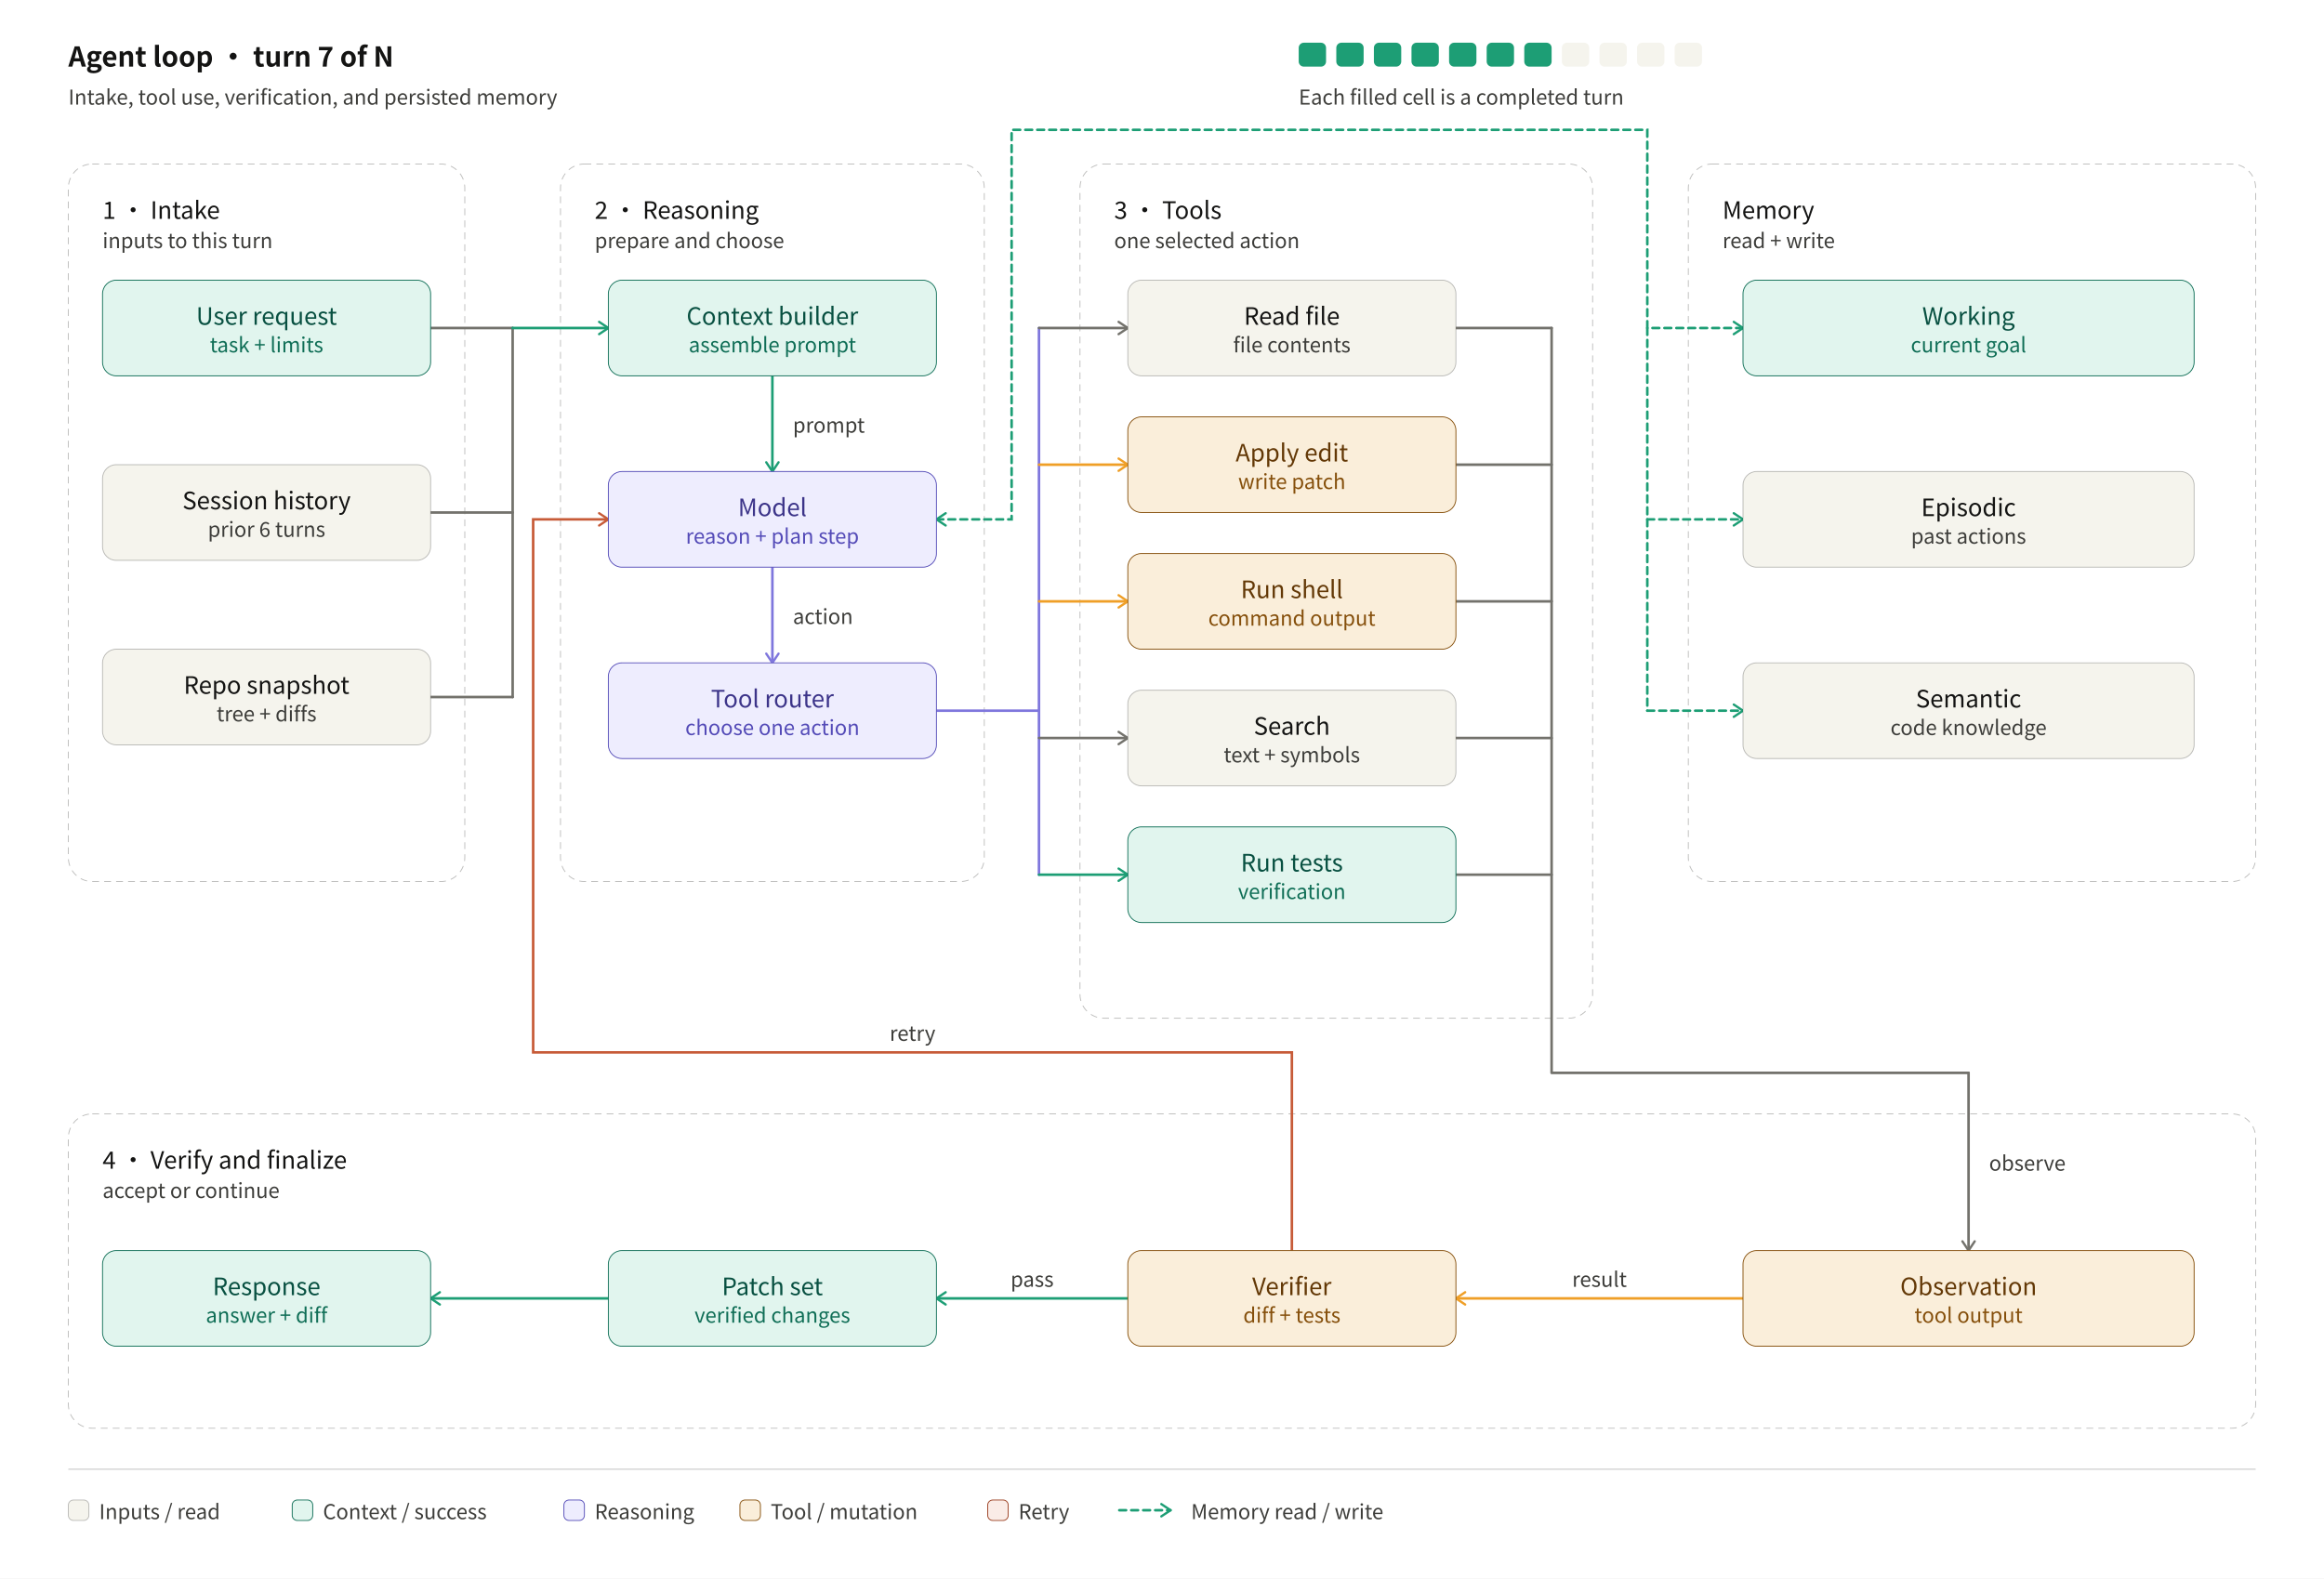
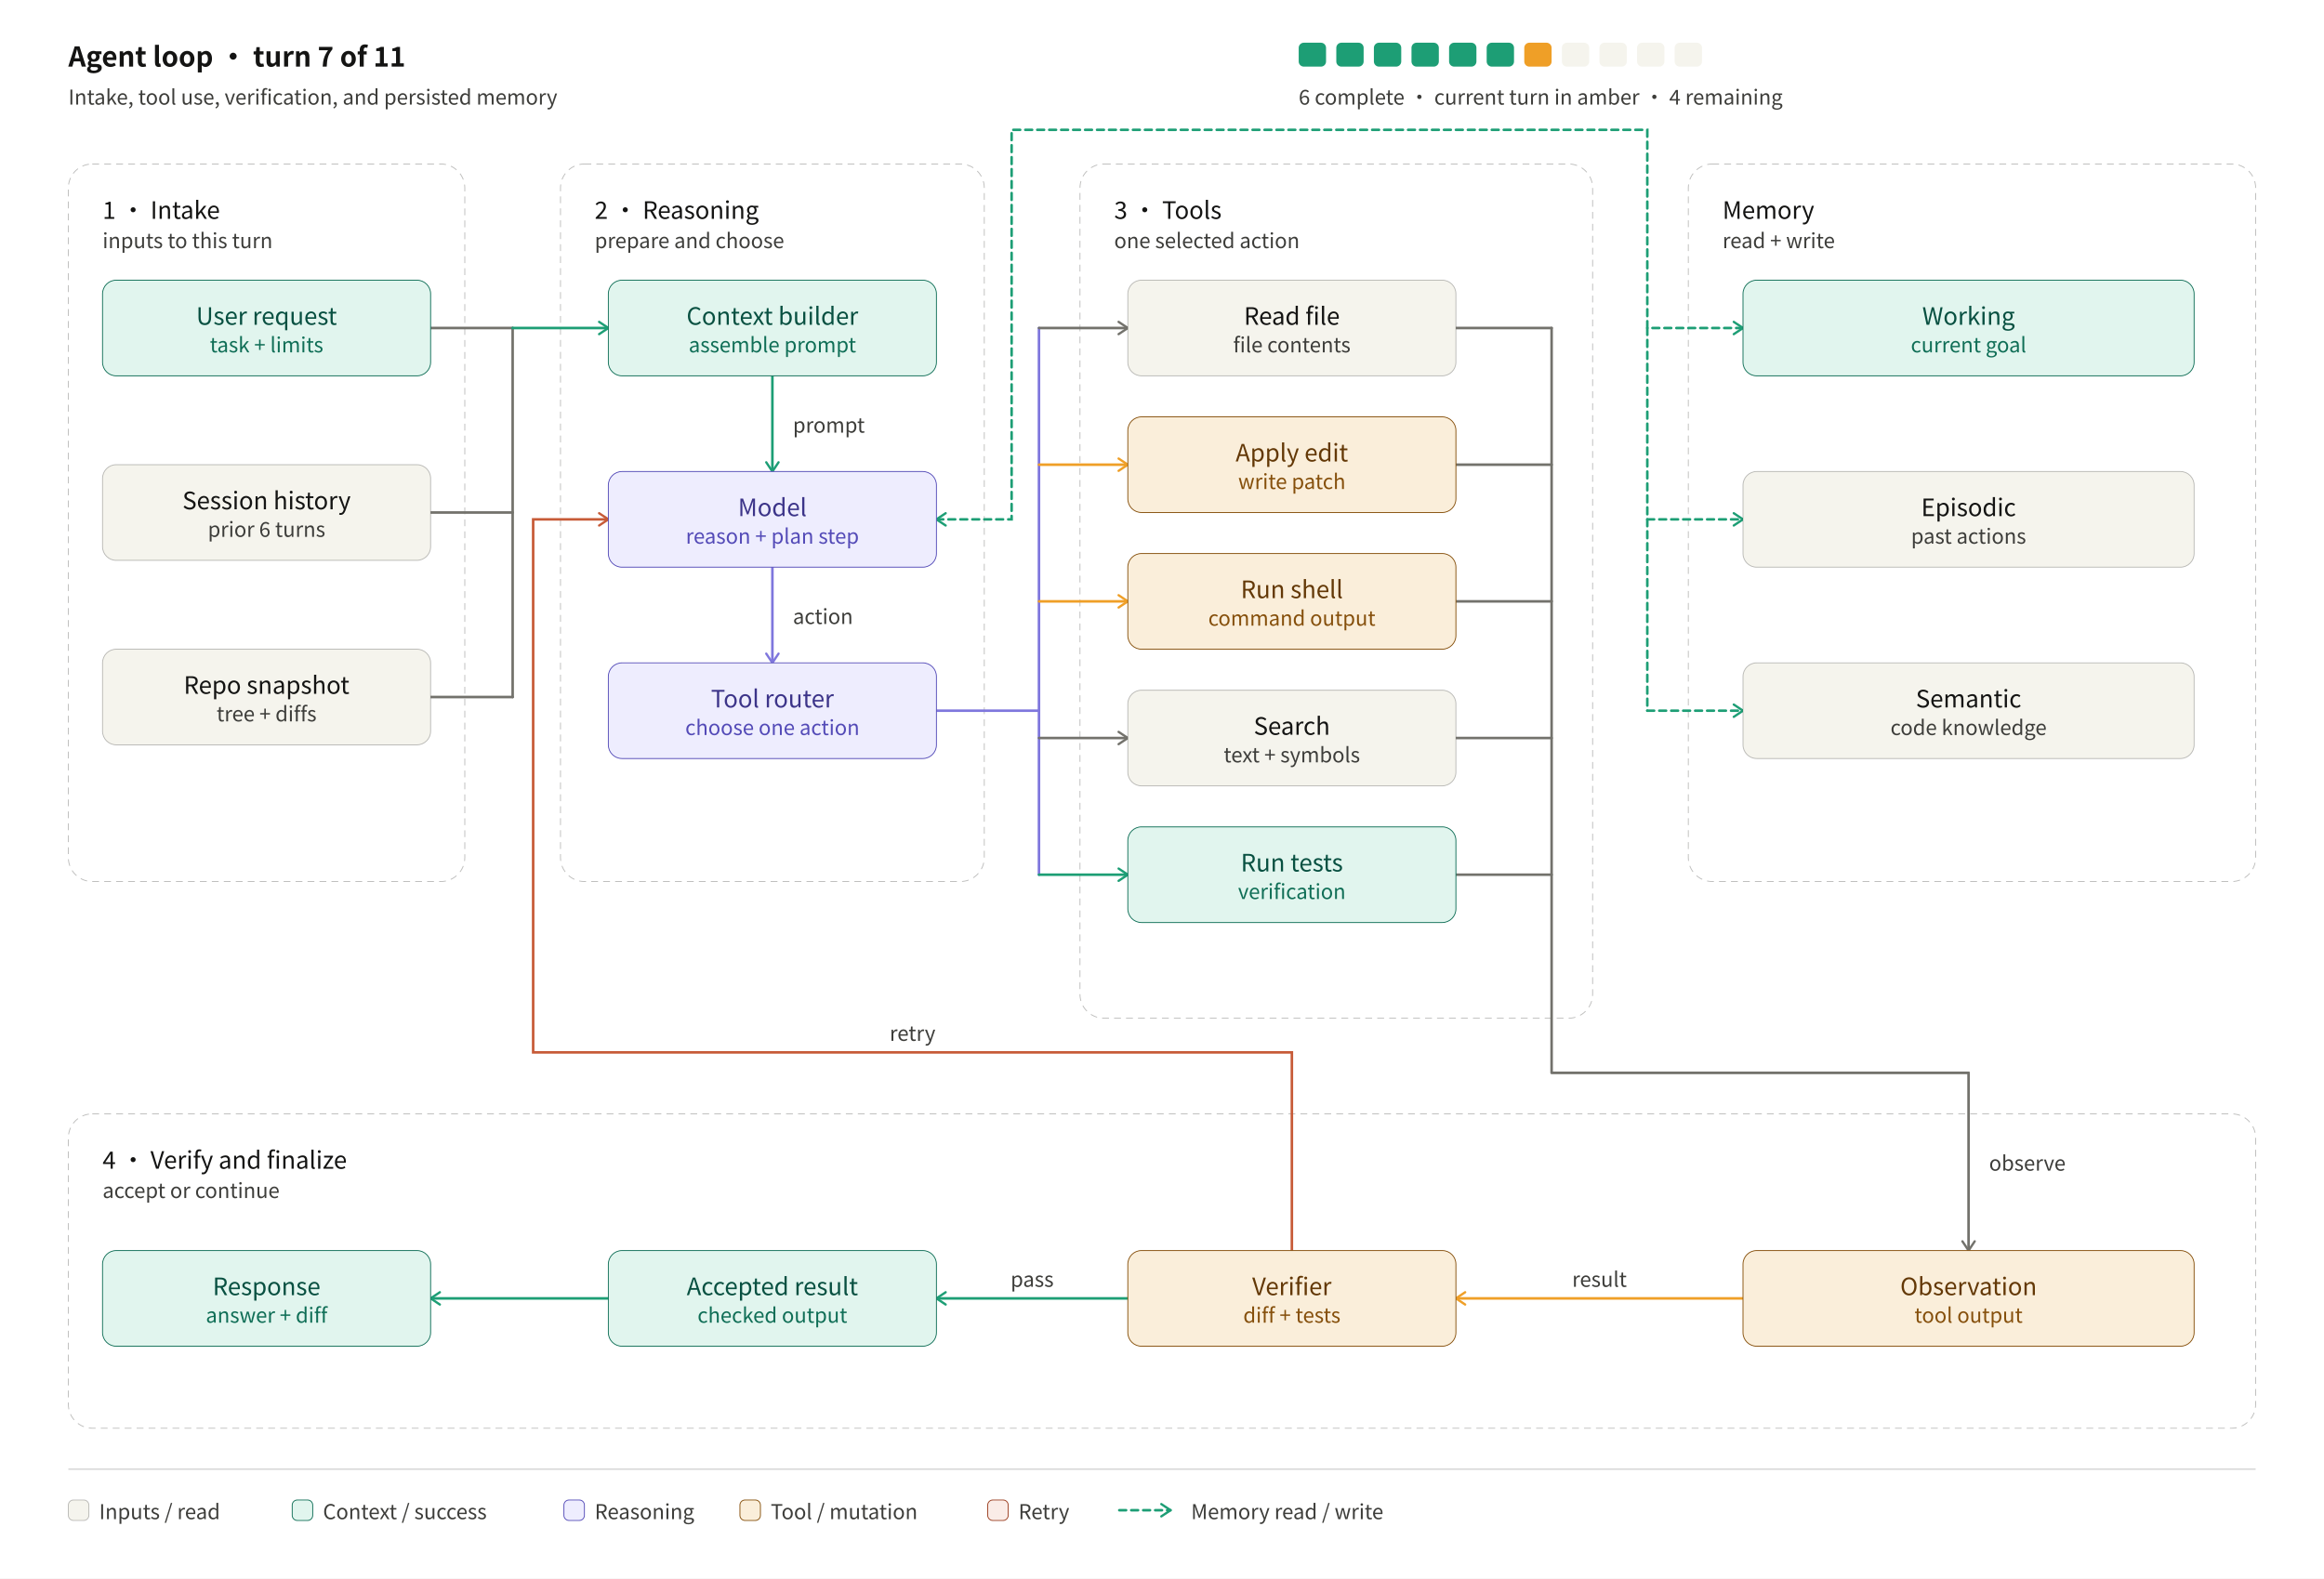
<svg xmlns="http://www.w3.org/2000/svg" viewBox="0 0 1360 924" width="1360" height="924" role="img">
  <style>text { font-family: 'Anthropic Sans', -apple-system, BlinkMacSystemFont, 'Segoe UI', 'PingFang SC', 'Microsoft YaHei', 'Hiragino Sans GB', 'Noto Sans CJK SC', sans-serif; }</style>
  <defs>
    <marker id="arrow" viewBox="0 0 10 10" refX="8" refY="5" markerWidth="6" markerHeight="6" orient="auto-start-reverse">
      <path d="M2 1L8 5L2 9" fill="none" stroke="context-stroke" stroke-width="1.5" stroke-linecap="round" stroke-linejoin="round" />
    </marker>
  </defs>
  <rect data-role="background" width="1360" height="924" fill="#FFFFFF" />
  <rect data-role="container" x="40" y="96" width="232" height="420" rx="14" fill="none" stroke="rgba(31,30,29,0.3)" stroke-width="0.5" stroke-dasharray="4 3" />
  <text data-role="container-label" x="60" y="122" dominant-baseline="central" font-size="14" font-weight="500" fill="#141413">1 · Intake</text>
  <text data-role="container-label" x="60" y="140" dominant-baseline="central" font-size="12" fill="#3D3D3A">inputs to this turn</text>
  <rect data-role="container" x="328" y="96" width="248" height="420" rx="14" fill="none" stroke="rgba(31,30,29,0.3)" stroke-width="0.5" stroke-dasharray="4 3" />
  <text data-role="container-label" x="348" y="122" dominant-baseline="central" font-size="14" font-weight="500" fill="#141413">2 · Reasoning</text>
  <text data-role="container-label" x="348" y="140" dominant-baseline="central" font-size="12" fill="#3D3D3A">prepare and choose</text>
  <rect data-role="container" x="632" y="96" width="300" height="500" rx="14" fill="none" stroke="rgba(31,30,29,0.3)" stroke-width="0.5" stroke-dasharray="4 3" />
  <text data-role="container-label" x="652" y="122" dominant-baseline="central" font-size="14" font-weight="500" fill="#141413">3 · Tools</text>
  <text data-role="container-label" x="652" y="140" dominant-baseline="central" font-size="12" fill="#3D3D3A">one selected action</text>
  <rect data-role="container" x="988" y="96" width="332" height="420" rx="14" fill="none" stroke="rgba(31,30,29,0.3)" stroke-width="0.5" stroke-dasharray="4 3" />
  <text data-role="container-label" x="1008" y="122" dominant-baseline="central" font-size="14" font-weight="500" fill="#141413">Memory</text>
  <text data-role="container-label" x="1008" y="140" dominant-baseline="central" font-size="12" fill="#3D3D3A">read + write</text>
  <rect data-role="container" x="40" y="652" width="1280" height="184" rx="14" fill="none" stroke="rgba(31,30,29,0.3)" stroke-width="0.5" stroke-dasharray="4 3" />
  <text data-role="container-label" x="60" y="678" dominant-baseline="central" font-size="14" font-weight="500" fill="#141413">4 · Verify and finalize</text>
  <text data-role="container-label" x="60" y="696" dominant-baseline="central" font-size="12" fill="#3D3D3A">accept or continue</text>
  <path data-role="connector" d="M252 192 L300 192" fill="none" stroke="#73726C" stroke-width="1.5" stroke-linecap="round" stroke-linejoin="round" />
  <path data-role="connector" d="M252 300 L300 300" fill="none" stroke="#73726C" stroke-width="1.5" stroke-linecap="round" stroke-linejoin="round" />
  <path data-role="connector" d="M252 408 L300 408" fill="none" stroke="#73726C" stroke-width="1.5" stroke-linecap="round" stroke-linejoin="round" />
  <path data-role="connector" d="M300 192 L300 408" fill="none" stroke="#73726C" stroke-width="1.5" stroke-linecap="round" stroke-linejoin="round" />
  <line data-role="connector" x1="300" y1="192" x2="356" y2="192" stroke="#1D9E75" stroke-width="1.5" stroke-linecap="round" marker-end="url(#arrow)" />
  <line data-role="connector" x1="452" y1="220" x2="452" y2="276" stroke="#1D9E75" stroke-width="1.5" stroke-linecap="round" marker-end="url(#arrow)" />
  <line data-role="connector" x1="452" y1="332" x2="452" y2="388" stroke="#7F77DD" stroke-width="1.5" stroke-linecap="round" marker-end="url(#arrow)" />
  <path data-role="connector" d="M548 416 L608 416" fill="none" stroke="#7F77DD" stroke-width="1.5" stroke-linecap="round" stroke-linejoin="round" />
  <path data-role="connector" d="M608 192 L608 512" fill="none" stroke="#7F77DD" stroke-width="1.5" stroke-linecap="round" stroke-linejoin="round" />
  <line data-role="connector" x1="608" y1="192" x2="660" y2="192" stroke="#73726C" stroke-width="1.5" stroke-linecap="round" marker-end="url(#arrow)" />
  <path data-role="connector" d="M852 192 L908 192" fill="none" stroke="#73726C" stroke-width="1.5" stroke-linecap="round" stroke-linejoin="round" />
  <line data-role="connector" x1="608" y1="272" x2="660" y2="272" stroke="#EF9F27" stroke-width="1.5" stroke-linecap="round" marker-end="url(#arrow)" />
  <path data-role="connector" d="M852 272 L908 272" fill="none" stroke="#73726C" stroke-width="1.5" stroke-linecap="round" stroke-linejoin="round" />
  <line data-role="connector" x1="608" y1="352" x2="660" y2="352" stroke="#EF9F27" stroke-width="1.5" stroke-linecap="round" marker-end="url(#arrow)" />
  <path data-role="connector" d="M852 352 L908 352" fill="none" stroke="#73726C" stroke-width="1.5" stroke-linecap="round" stroke-linejoin="round" />
  <line data-role="connector" x1="608" y1="432" x2="660" y2="432" stroke="#73726C" stroke-width="1.5" stroke-linecap="round" marker-end="url(#arrow)" />
  <path data-role="connector" d="M852 432 L908 432" fill="none" stroke="#73726C" stroke-width="1.5" stroke-linecap="round" stroke-linejoin="round" />
  <line data-role="connector" x1="608" y1="512" x2="660" y2="512" stroke="#1D9E75" stroke-width="1.5" stroke-linecap="round" marker-end="url(#arrow)" />
  <path data-role="connector" d="M852 512 L908 512" fill="none" stroke="#73726C" stroke-width="1.5" stroke-linecap="round" stroke-linejoin="round" />
  <path data-role="connector" d="M908 192 L908 628 L1152 628" fill="none" stroke="#73726C" stroke-width="1.5" stroke-linecap="round" stroke-linejoin="round" />
  <path data-role="connector" d="M548 304 L592 304 L592 76 L964 76 L964 192 L1020 192" fill="none" stroke="#1D9E75" stroke-width="1.5" stroke-linecap="round" stroke-dasharray="4 3" marker-start="url(#arrow)" marker-end="url(#arrow)" />
  <path data-role="connector" d="M964 192 L964 416" fill="none" stroke="#1D9E75" stroke-width="1.5" stroke-linecap="round" stroke-linejoin="round" stroke-dasharray="4 3" />
  <line data-role="connector" x1="964" y1="304" x2="1020" y2="304" stroke="#1D9E75" stroke-width="1.5" stroke-linecap="round" stroke-dasharray="4 3" marker-end="url(#arrow)" />
  <line data-role="connector" x1="964" y1="416" x2="1020" y2="416" stroke="#1D9E75" stroke-width="1.5" stroke-linecap="round" stroke-dasharray="4 3" marker-end="url(#arrow)" />
  <line data-role="connector" x1="1152" y1="628" x2="1152" y2="732" stroke="#73726C" stroke-width="1.5" stroke-linecap="round" marker-end="url(#arrow)" />
  <line data-role="connector" x1="1020" y1="760" x2="852" y2="760" stroke="#EF9F27" stroke-width="1.5" stroke-linecap="round" marker-end="url(#arrow)" />
  <line data-role="connector" x1="660" y1="760" x2="548" y2="760" stroke="#1D9E75" stroke-width="1.5" stroke-linecap="round" marker-end="url(#arrow)" />
  <line data-role="connector" x1="356" y1="760" x2="252" y2="760" stroke="#1D9E75" stroke-width="1.5" stroke-linecap="round" marker-end="url(#arrow)" />
  <path data-role="connector" d="M756 732 L756 616 L312 616 L312 304 L356 304" fill="none" stroke="#C75B38" stroke-width="1.5" stroke-linecap="round" marker-end="url(#arrow)" />
  <rect x="760" y="25" width="16" height="14" rx="3" fill="#1D9E75" />
  <rect x="782" y="25" width="16" height="14" rx="3" fill="#1D9E75" />
  <rect x="804" y="25" width="16" height="14" rx="3" fill="#1D9E75" />
  <rect x="826" y="25" width="16" height="14" rx="3" fill="#1D9E75" />
  <rect x="848" y="25" width="16" height="14" rx="3" fill="#1D9E75" />
  <rect x="870" y="25" width="16" height="14" rx="3" fill="#1D9E75" />
-   <rect x="892" y="25" width="16" height="14" rx="3" fill="#1D9E75" />
+   <rect x="892" y="25" width="16" height="14" rx="3" fill="#EF9F27" />
  <rect x="914" y="25" width="16" height="14" rx="3" fill="#F5F4ED" />
  <rect x="936" y="25" width="16" height="14" rx="3" fill="#F5F4ED" />
  <rect x="958" y="25" width="16" height="14" rx="3" fill="#F5F4ED" />
  <rect x="980" y="25" width="16" height="14" rx="3" fill="#F5F4ED" />
  <rect data-role="node" x="60" y="164" width="192" height="56" rx="8" fill="#E1F5EE" stroke="#0F6E56" stroke-width="0.5" />
  <rect data-role="node" x="60" y="272" width="192" height="56" rx="8" fill="#F5F4ED" stroke="rgba(31,30,29,0.3)" stroke-width="0.5" />
  <rect data-role="node" x="60" y="380" width="192" height="56" rx="8" fill="#F5F4ED" stroke="rgba(31,30,29,0.3)" stroke-width="0.5" />
  <rect data-role="node" x="356" y="164" width="192" height="56" rx="8" fill="#E1F5EE" stroke="#0F6E56" stroke-width="0.5" />
  <rect data-role="node" x="356" y="276" width="192" height="56" rx="8" fill="#EEEDFE" stroke="#534AB7" stroke-width="0.5" />
  <rect data-role="node" x="356" y="388" width="192" height="56" rx="8" fill="#EEEDFE" stroke="#534AB7" stroke-width="0.5" />
  <rect data-role="node" x="660" y="164" width="192" height="56" rx="8" fill="#F5F4ED" stroke="rgba(31,30,29,0.3)" stroke-width="0.5" />
  <rect data-role="node" x="660" y="244" width="192" height="56" rx="8" fill="#FAEEDA" stroke="#854F0B" stroke-width="0.5" />
  <rect data-role="node" x="660" y="324" width="192" height="56" rx="8" fill="#FAEEDA" stroke="#854F0B" stroke-width="0.5" />
  <rect data-role="node" x="660" y="404" width="192" height="56" rx="8" fill="#F5F4ED" stroke="rgba(31,30,29,0.3)" stroke-width="0.5" />
  <rect data-role="node" x="660" y="484" width="192" height="56" rx="8" fill="#E1F5EE" stroke="#0F6E56" stroke-width="0.5" />
  <rect data-role="node" x="1020" y="164" width="264" height="56" rx="8" fill="#E1F5EE" stroke="#0F6E56" stroke-width="0.5" />
  <rect data-role="node" x="1020" y="276" width="264" height="56" rx="8" fill="#F5F4ED" stroke="rgba(31,30,29,0.3)" stroke-width="0.5" />
  <rect data-role="node" x="1020" y="388" width="264" height="56" rx="8" fill="#F5F4ED" stroke="rgba(31,30,29,0.3)" stroke-width="0.5" />
  <rect data-role="node" x="60" y="732" width="192" height="56" rx="8" fill="#E1F5EE" stroke="#0F6E56" stroke-width="0.5" />
  <rect data-role="node" x="356" y="732" width="192" height="56" rx="8" fill="#E1F5EE" stroke="#0F6E56" stroke-width="0.5" />
  <rect data-role="node" x="660" y="732" width="192" height="56" rx="8" fill="#FAEEDA" stroke="#854F0B" stroke-width="0.5" />
  <rect data-role="node" x="1020" y="732" width="264" height="56" rx="8" fill="#FAEEDA" stroke="#854F0B" stroke-width="0.5" />
  <text data-role="node-text" x="156" y="184" text-anchor="middle" dominant-baseline="central" font-size="14" font-weight="500" fill="#085041">User request</text>
  <text data-role="node-text" x="156" y="201" text-anchor="middle" dominant-baseline="central" font-size="12" fill="#0F6E56">task + limits</text>
  <text data-role="node-text" x="156" y="292" text-anchor="middle" dominant-baseline="central" font-size="14" font-weight="500" fill="#141413">Session history</text>
  <text data-role="node-text" x="156" y="309" text-anchor="middle" dominant-baseline="central" font-size="12" fill="#3D3D3A">prior 6 turns</text>
  <text data-role="node-text" x="156" y="400" text-anchor="middle" dominant-baseline="central" font-size="14" font-weight="500" fill="#141413">Repo snapshot</text>
  <text data-role="node-text" x="156" y="417" text-anchor="middle" dominant-baseline="central" font-size="12" fill="#3D3D3A">tree + diffs</text>
  <text data-role="node-text" x="452" y="184" text-anchor="middle" dominant-baseline="central" font-size="14" font-weight="500" fill="#085041">Context builder</text>
  <text data-role="node-text" x="452" y="201" text-anchor="middle" dominant-baseline="central" font-size="12" fill="#0F6E56">assemble prompt</text>
  <text data-role="node-text" x="452" y="296" text-anchor="middle" dominant-baseline="central" font-size="14" font-weight="500" fill="#3C3489">Model</text>
  <text data-role="node-text" x="452" y="313" text-anchor="middle" dominant-baseline="central" font-size="12" fill="#534AB7">reason + plan step</text>
  <text data-role="node-text" x="452" y="408" text-anchor="middle" dominant-baseline="central" font-size="14" font-weight="500" fill="#3C3489">Tool router</text>
  <text data-role="node-text" x="452" y="425" text-anchor="middle" dominant-baseline="central" font-size="12" fill="#534AB7">choose one action</text>
  <text data-role="node-text" x="756" y="184" text-anchor="middle" dominant-baseline="central" font-size="14" font-weight="500" fill="#141413">Read file</text>
  <text data-role="node-text" x="756" y="201" text-anchor="middle" dominant-baseline="central" font-size="12" fill="#3D3D3A">file contents</text>
  <text data-role="node-text" x="756" y="264" text-anchor="middle" dominant-baseline="central" font-size="14" font-weight="500" fill="#633806">Apply edit</text>
  <text data-role="node-text" x="756" y="281" text-anchor="middle" dominant-baseline="central" font-size="12" fill="#854F0B">write patch</text>
  <text data-role="node-text" x="756" y="344" text-anchor="middle" dominant-baseline="central" font-size="14" font-weight="500" fill="#633806">Run shell</text>
  <text data-role="node-text" x="756" y="361" text-anchor="middle" dominant-baseline="central" font-size="12" fill="#854F0B">command output</text>
  <text data-role="node-text" x="756" y="424" text-anchor="middle" dominant-baseline="central" font-size="14" font-weight="500" fill="#141413">Search</text>
  <text data-role="node-text" x="756" y="441" text-anchor="middle" dominant-baseline="central" font-size="12" fill="#3D3D3A">text + symbols</text>
  <text data-role="node-text" x="756" y="504" text-anchor="middle" dominant-baseline="central" font-size="14" font-weight="500" fill="#085041">Run tests</text>
  <text data-role="node-text" x="756" y="521" text-anchor="middle" dominant-baseline="central" font-size="12" fill="#0F6E56">verification</text>
  <text data-role="node-text" x="1152" y="184" text-anchor="middle" dominant-baseline="central" font-size="14" font-weight="500" fill="#085041">Working</text>
  <text data-role="node-text" x="1152" y="201" text-anchor="middle" dominant-baseline="central" font-size="12" fill="#0F6E56">current goal</text>
  <text data-role="node-text" x="1152" y="296" text-anchor="middle" dominant-baseline="central" font-size="14" font-weight="500" fill="#141413">Episodic</text>
  <text data-role="node-text" x="1152" y="313" text-anchor="middle" dominant-baseline="central" font-size="12" fill="#3D3D3A">past actions</text>
  <text data-role="node-text" x="1152" y="408" text-anchor="middle" dominant-baseline="central" font-size="14" font-weight="500" fill="#141413">Semantic</text>
  <text data-role="node-text" x="1152" y="425" text-anchor="middle" dominant-baseline="central" font-size="12" fill="#3D3D3A">code knowledge</text>
  <text data-role="node-text" x="156" y="752" text-anchor="middle" dominant-baseline="central" font-size="14" font-weight="500" fill="#085041">Response</text>
  <text data-role="node-text" x="156" y="769" text-anchor="middle" dominant-baseline="central" font-size="12" fill="#0F6E56">answer + diff</text>
-   <text data-role="node-text" x="452" y="752" text-anchor="middle" dominant-baseline="central" font-size="14" font-weight="500" fill="#085041">Patch set</text>
-   <text data-role="node-text" x="452" y="769" text-anchor="middle" dominant-baseline="central" font-size="12" fill="#0F6E56">verified changes</text>
+   <text data-role="node-text" x="452" y="752" text-anchor="middle" dominant-baseline="central" font-size="14" font-weight="500" fill="#085041">Accepted result</text>
+   <text data-role="node-text" x="452" y="769" text-anchor="middle" dominant-baseline="central" font-size="12" fill="#0F6E56">checked output</text>
  <text data-role="node-text" x="756" y="752" text-anchor="middle" dominant-baseline="central" font-size="14" font-weight="500" fill="#633806">Verifier</text>
  <text data-role="node-text" x="756" y="769" text-anchor="middle" dominant-baseline="central" font-size="12" fill="#854F0B">diff + tests</text>
  <text data-role="node-text" x="1152" y="752" text-anchor="middle" dominant-baseline="central" font-size="14" font-weight="500" fill="#633806">Observation</text>
  <text data-role="node-text" x="1152" y="769" text-anchor="middle" dominant-baseline="central" font-size="12" fill="#854F0B">tool output</text>
-   <text data-role="diagram-title" x="40" y="32" text-anchor="start" dominant-baseline="central" font-size="16" font-weight="600" fill="#141413">Agent loop · turn 7 of N</text>
+   <text data-role="diagram-title" x="40" y="32" text-anchor="start" dominant-baseline="central" font-size="16" font-weight="600" fill="#141413">Agent loop · turn 7 of 11</text>
  <text data-role="caption" x="40" y="56" text-anchor="start" dominant-baseline="central" font-size="12" font-weight="400" fill="#3D3D3A">Intake, tool use, verification, and persisted memory</text>
-   <text data-role="caption" x="760" y="56" text-anchor="start" dominant-baseline="central" font-size="12" font-weight="400" fill="#3D3D3A">Each filled cell is a completed turn</text>
+   <text data-role="caption" x="760" y="56" text-anchor="start" dominant-baseline="central" font-size="12" font-weight="400" fill="#3D3D3A">6 complete · current turn in amber · 4 remaining</text>
  <text data-role="arrow-label" x="464" y="248" text-anchor="start" dominant-baseline="central" font-size="12" fill="#3D3D3A">prompt</text>
  <text data-role="arrow-label" x="464" y="360" text-anchor="start" dominant-baseline="central" font-size="12" fill="#3D3D3A">action</text>
  <text data-role="arrow-label" x="1164" y="680" text-anchor="start" dominant-baseline="central" font-size="12" fill="#3D3D3A">observe</text>
  <text data-role="arrow-label" x="936" y="748" text-anchor="middle" dominant-baseline="central" font-size="12" fill="#3D3D3A">result</text>
  <text data-role="arrow-label" x="604" y="748" text-anchor="middle" dominant-baseline="central" font-size="12" fill="#3D3D3A">pass</text>
  <text data-role="arrow-label" x="534" y="604" text-anchor="middle" dominant-baseline="central" font-size="12" fill="#3D3D3A">retry</text>
  <line x1="40" y1="860" x2="1320" y2="860" stroke="rgba(31,30,29,0.3)" stroke-width="0.5" />
  <rect x="40" y="878" width="12" height="12" rx="3" fill="#F5F4ED" stroke="rgba(31,30,29,0.3)" stroke-width="0.5" />
  <text data-role="legend-label" x="58" y="884" text-anchor="start" dominant-baseline="central" font-size="12" font-weight="400" fill="#3D3D3A">Inputs / read</text>
  <rect x="171" y="878" width="12" height="12" rx="3" fill="#E1F5EE" stroke="#0F6E56" stroke-width="0.5" />
  <text data-role="legend-label" x="189" y="884" text-anchor="start" dominant-baseline="central" font-size="12" font-weight="400" fill="#3D3D3A">Context / success</text>
  <rect x="330" y="878" width="12" height="12" rx="3" fill="#EEEDFE" stroke="#534AB7" stroke-width="0.5" />
  <text data-role="legend-label" x="348" y="884" text-anchor="start" dominant-baseline="central" font-size="12" font-weight="400" fill="#3D3D3A">Reasoning</text>
  <rect x="433" y="878" width="12" height="12" rx="3" fill="#FAEEDA" stroke="#854F0B" stroke-width="0.5" />
  <text data-role="legend-label" x="451" y="884" text-anchor="start" dominant-baseline="central" font-size="12" font-weight="400" fill="#3D3D3A">Tool / mutation</text>
  <rect x="578" y="878" width="12" height="12" rx="3" fill="#FAECE7" stroke="#993C1D" stroke-width="0.5" />
  <text data-role="legend-label" x="596" y="884" text-anchor="start" dominant-baseline="central" font-size="12" font-weight="400" fill="#3D3D3A">Retry</text>
  <line x1="655" y1="884" x2="685" y2="884" stroke="#1D9E75" stroke-width="1.5" stroke-linecap="round" stroke-dasharray="4 3" marker-end="url(#arrow)" />
  <text data-role="legend-label" x="697" y="884" text-anchor="start" dominant-baseline="central" font-size="12" font-weight="400" fill="#3D3D3A">Memory read / write</text>
</svg>
